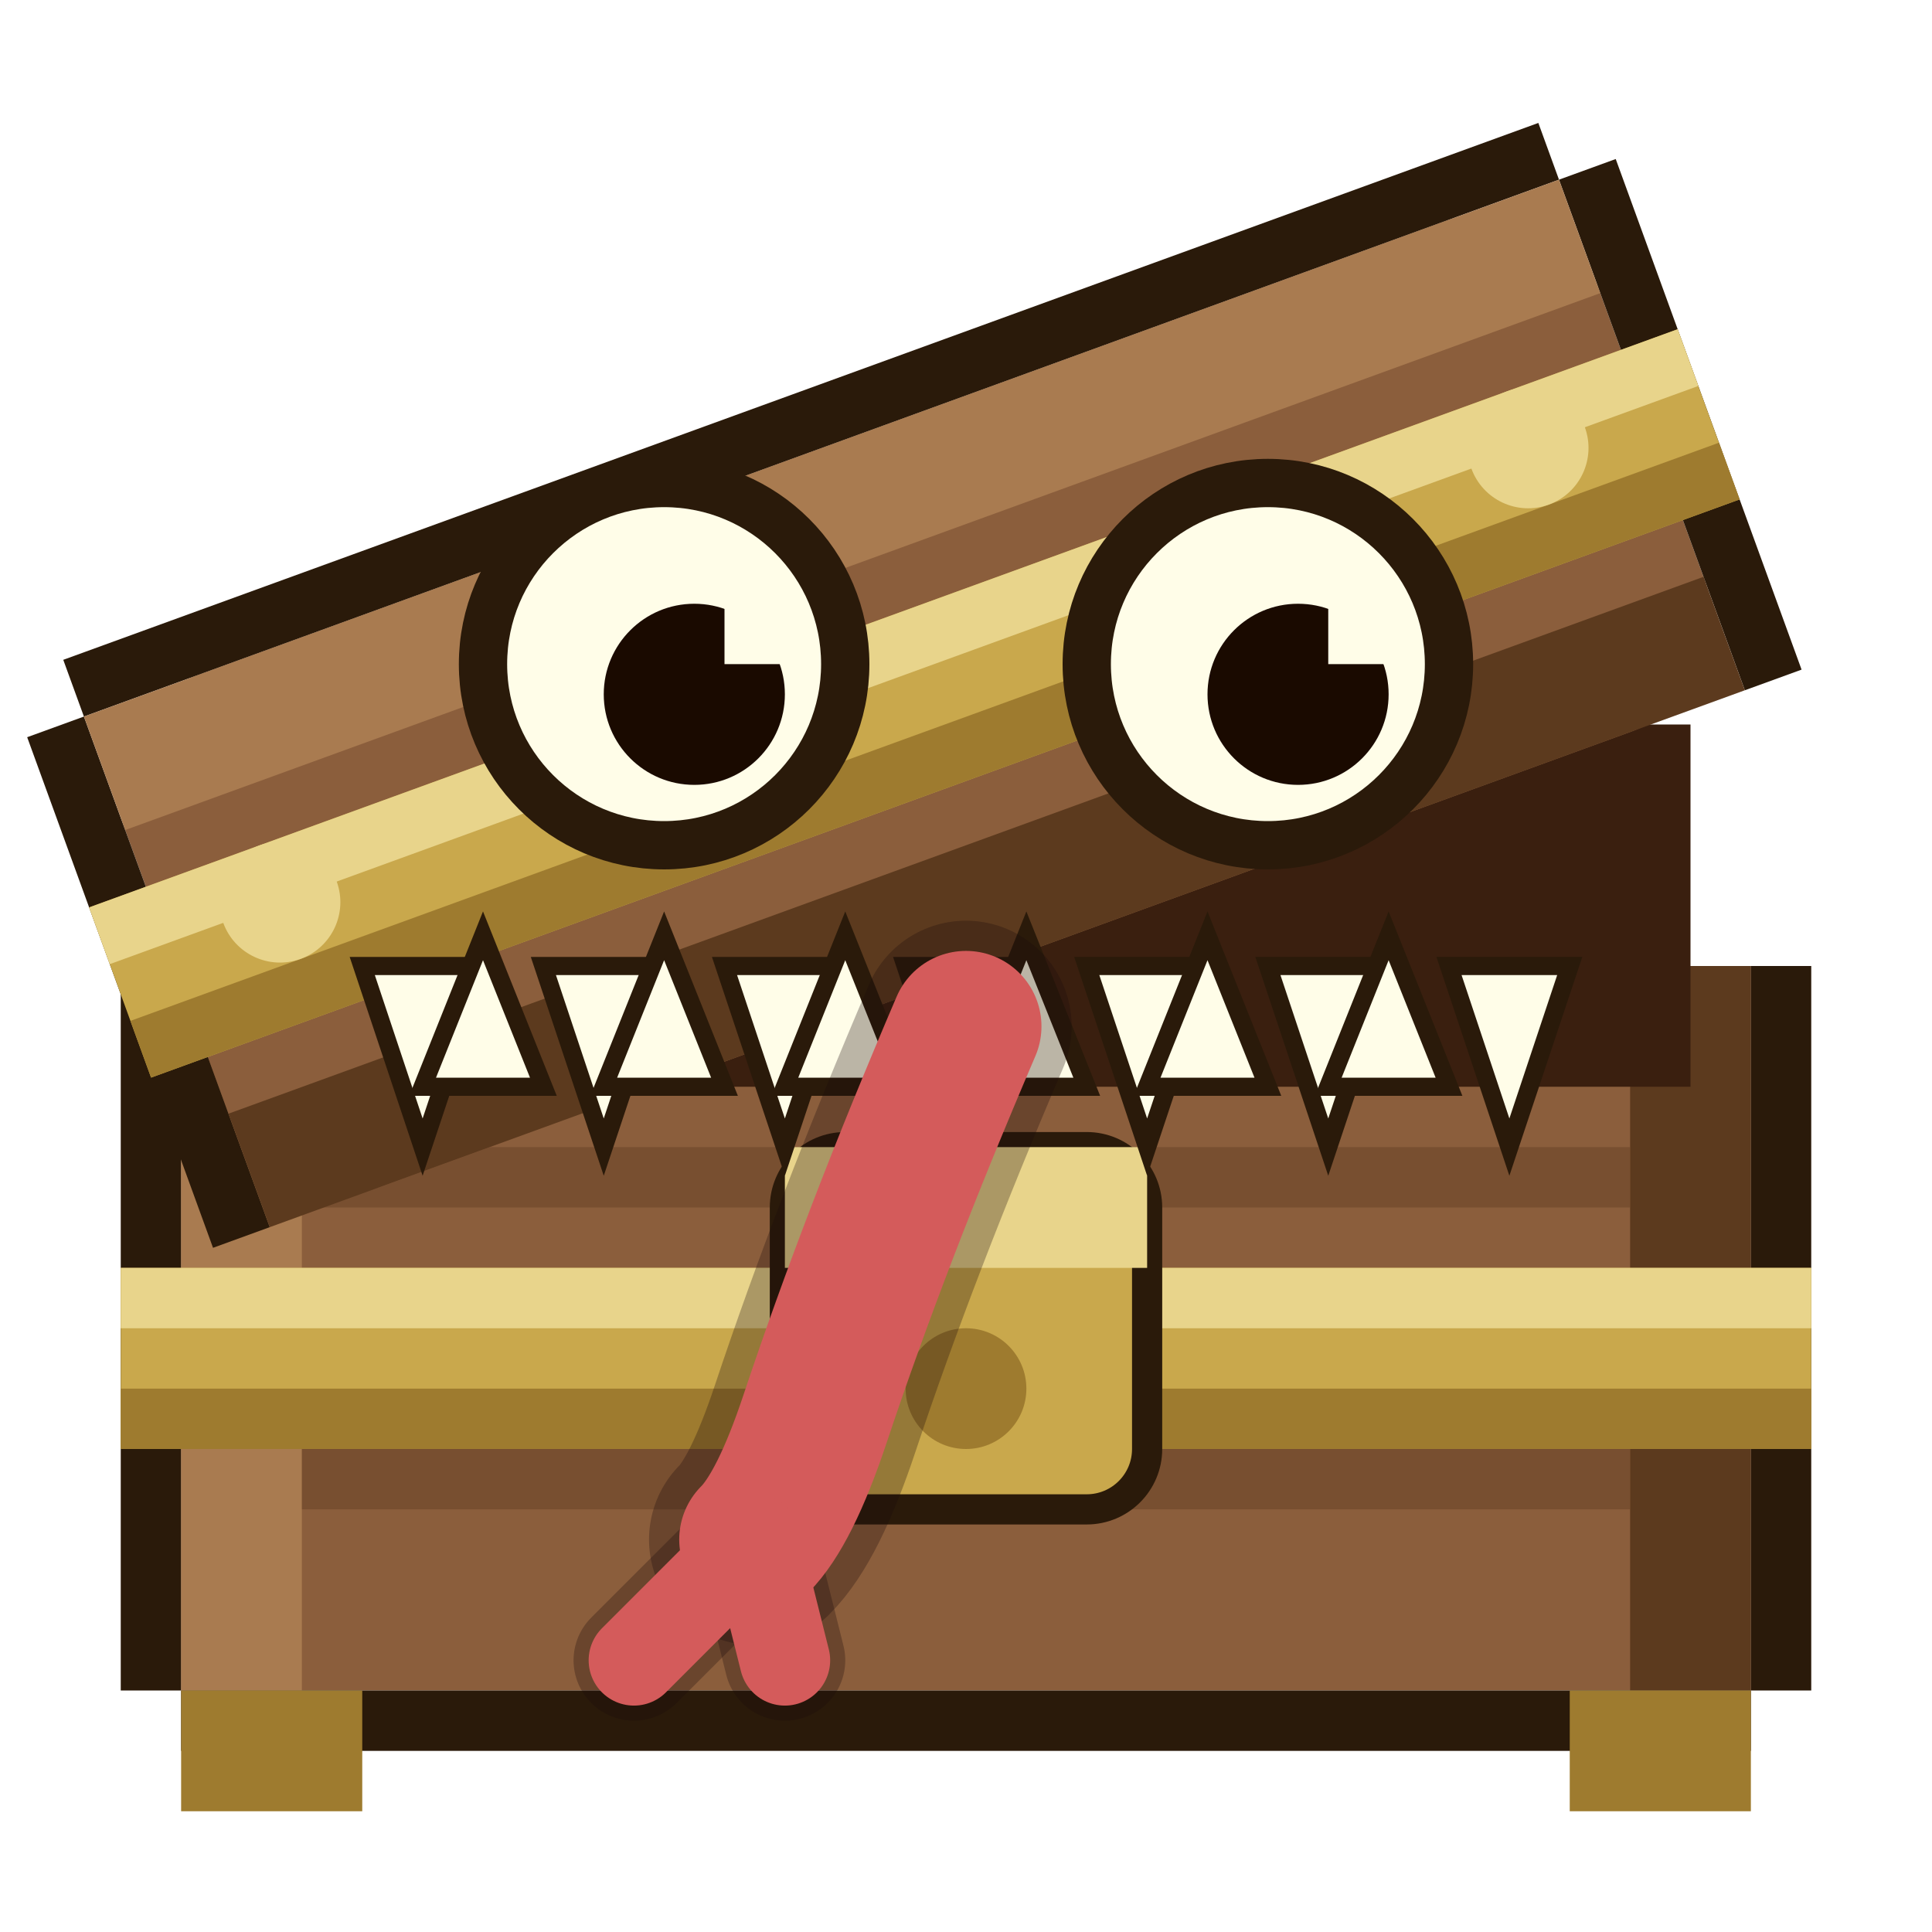
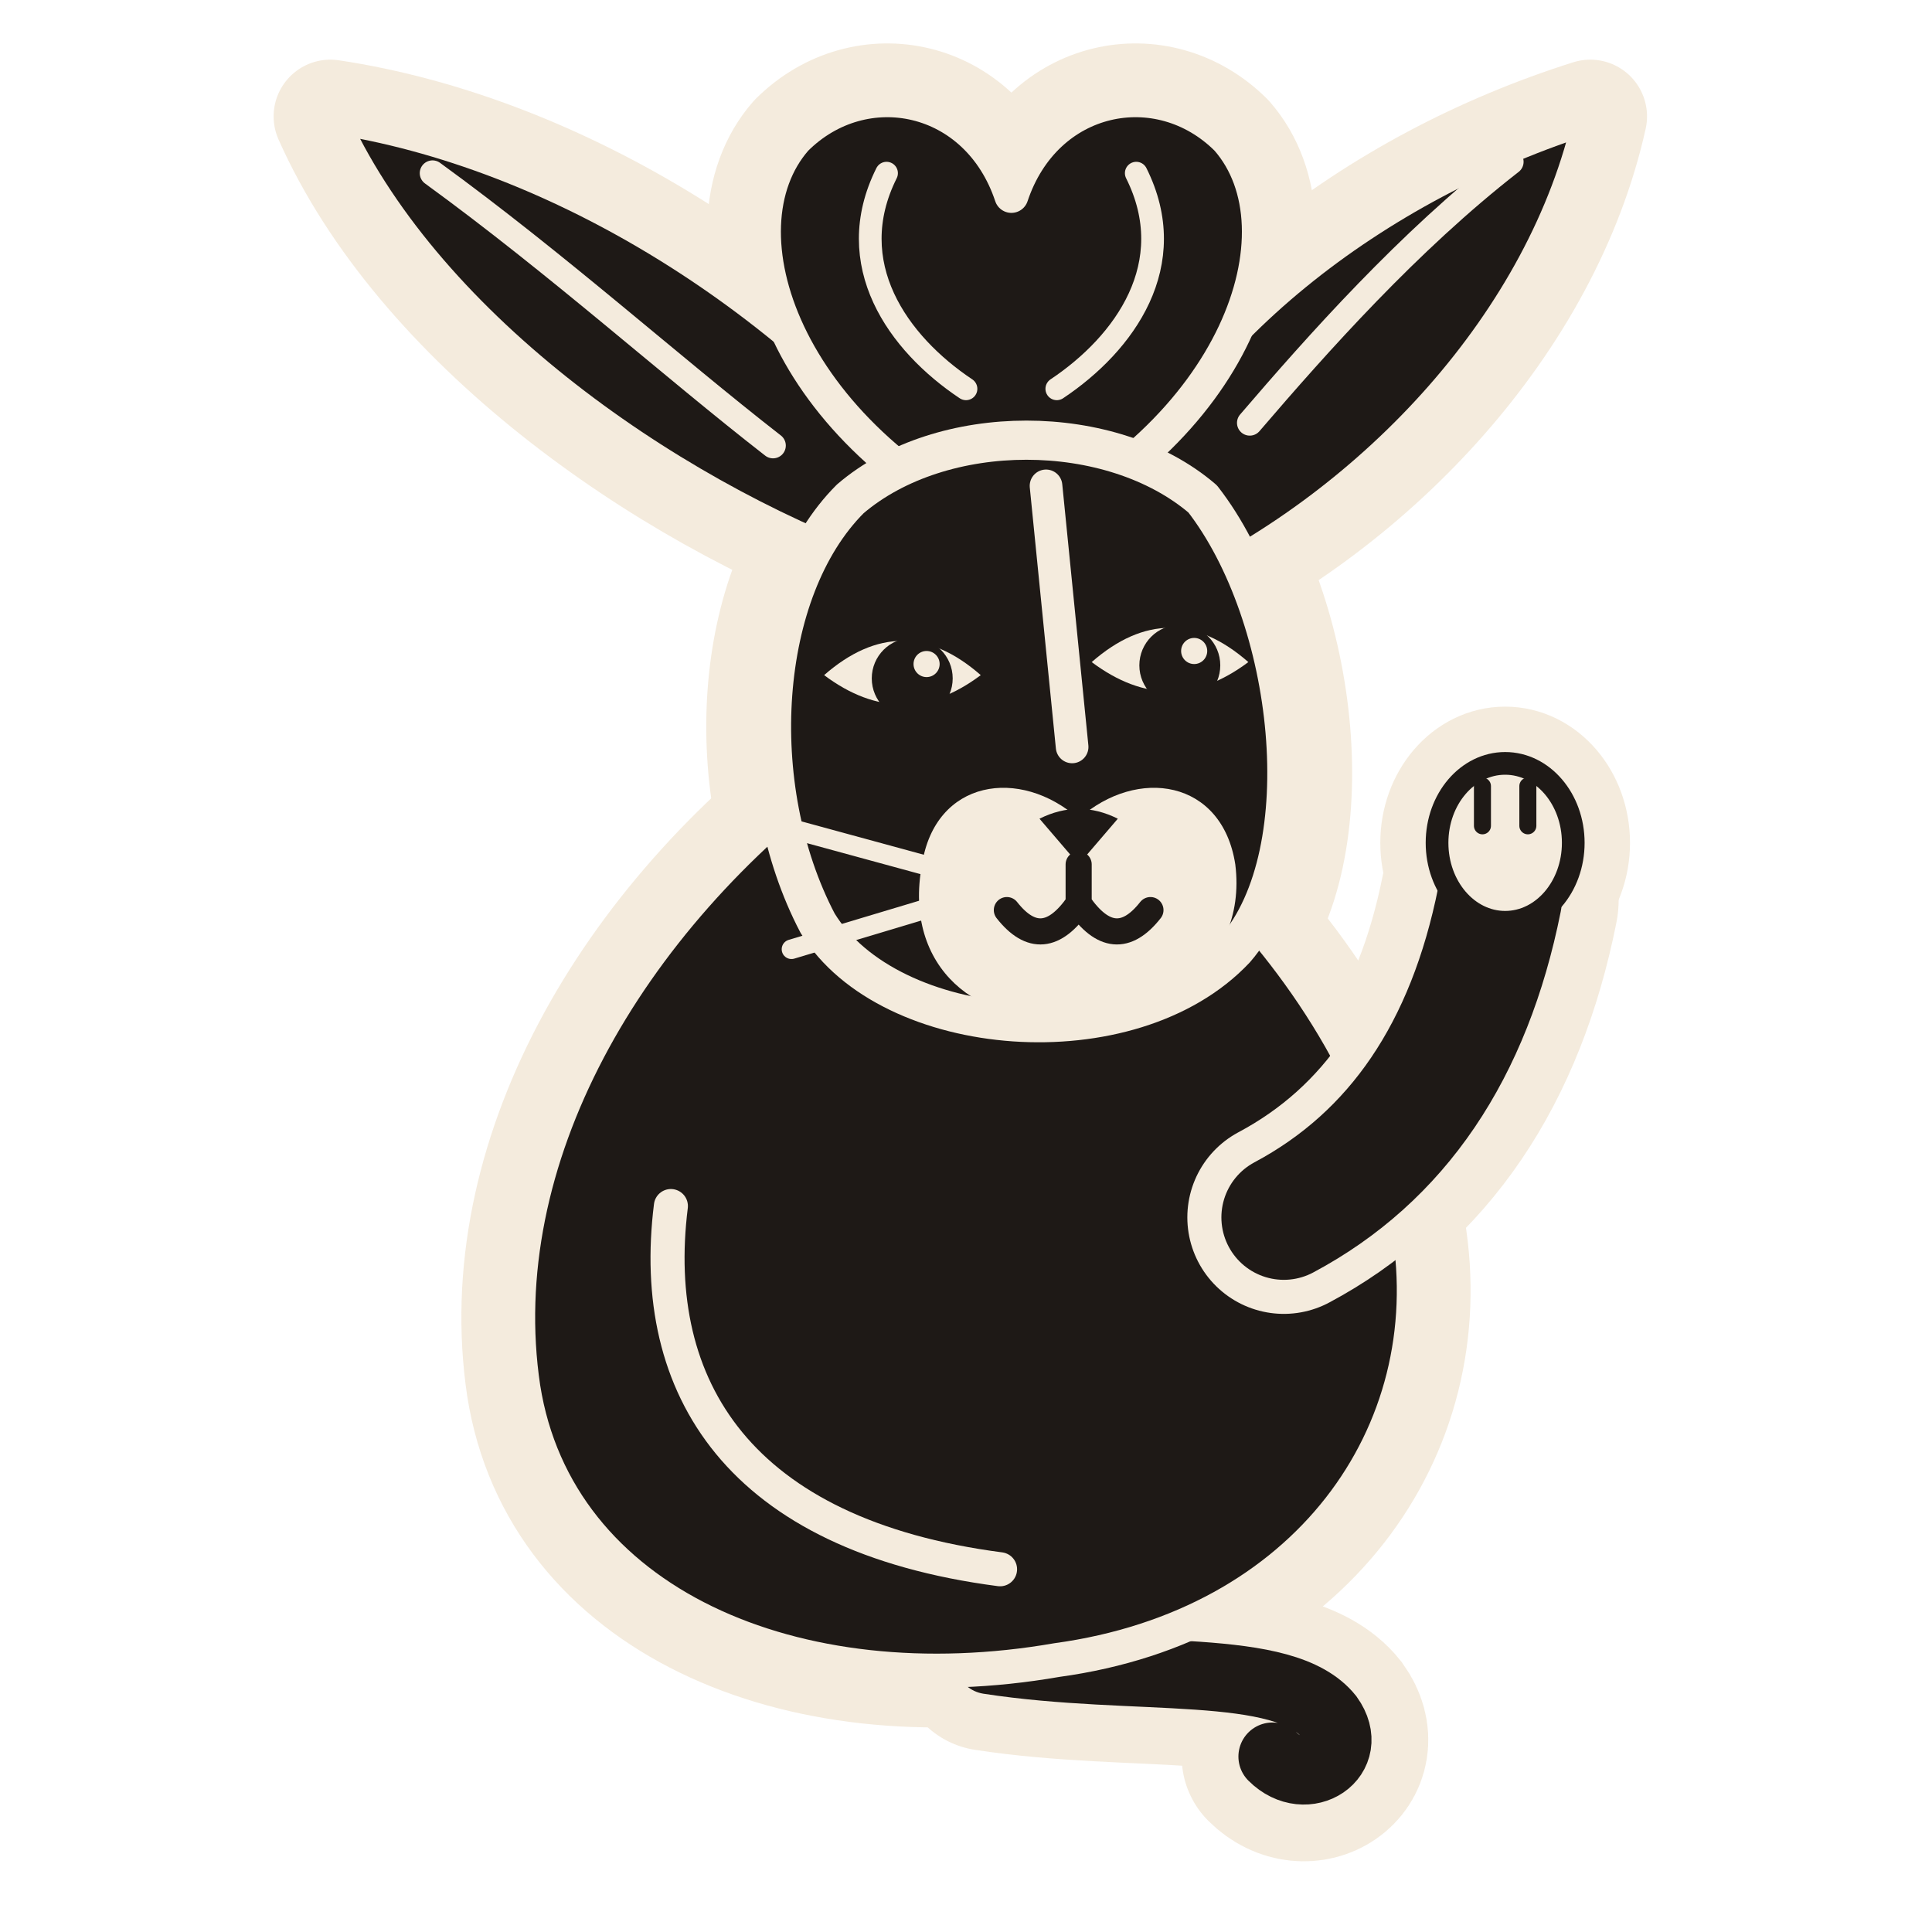
<svg xmlns="http://www.w3.org/2000/svg" viewBox="0 0 32 32" shape-rendering="geometricPrecision">
  <style>
-     .body { animation: wave 1s ease-in-out infinite; transform-origin: 16px 16px; }
+     .body { animation: rock 1s ease-in-out infinite; transform-origin: 16px 20px; }
+     .curl { animation: curl 0.35s ease-in-out infinite; transform-origin: 16.4px 28.4px; }
    .eye { animation: blink 4s ease-in-out infinite; }
-     .eye-l { transform-origin: 11px 11px; }
-     .eye-r { transform-origin: 21px 11px; }
-     .tongue { animation: tongue 0.4s ease-in-out infinite; transform-origin: 16px 17px; }
-     @keyframes wave { 0%, 100% { transform: rotate(0deg); } 25% { transform: rotate(-5deg); } 75% { transform: rotate(5deg); } }
+     .eye-l { transform-origin: 15.2px 11.3px; }
+     .eye-r { transform-origin: 19.3px 11.1px; }
+     .wave { animation: wave 0.8s ease-in-out infinite; transform-origin: 21.6px 20.6px; }
+     @keyframes rock { 0%, 100% { transform: rotate(0deg); } 25% { transform: rotate(-4deg); } 75% { transform: rotate(4deg); } }
    @keyframes blink { 0%, 92%, 100% { transform: scaleY(1); } 95% { transform: scaleY(0.15); } }
-     @keyframes tongue { 0%, 100% { transform: rotate(0deg); } 30% { transform: rotate(3deg); } 70% { transform: rotate(-3deg); } }
+     @keyframes wave { 0%, 100% { transform: rotate(0deg); } 50% { transform: rotate(-25deg); } }
+     @keyframes curl { 0%, 100% { transform: rotate(-8deg); } 50% { transform: rotate(8deg); } }
    @media (prefers-reduced-motion: reduce) { [class] { animation: none; } }
  </style>
-   <g class="body">
-     <rect x="3" y="16" width="26" height="12" fill="#8B5E3C" />
-     <rect x="2" y="16" width="1" height="12" fill="#2A1A0A" />
-     <rect x="29" y="16" width="1" height="12" fill="#2A1A0A" />
-     <rect x="3" y="28" width="26" height="1" fill="#2A1A0A" />
-     <rect x="3" y="16" width="2" height="12" fill="#A97B50" />
-     <rect x="27" y="16" width="2" height="12" fill="#5C3A1E" />
-     <rect x="5" y="19" width="22" height="1" fill="#5C3A1E" opacity="0.4" />
-     <rect x="5" y="24" width="22" height="1" fill="#5C3A1E" opacity="0.4" />
-     <rect x="2" y="21" width="28" height="3" fill="#C9A84C" />
-     <rect x="2" y="21" width="28" height="1" fill="#E8D48B" />
-     <rect x="2" y="23" width="28" height="1" fill="#9E7B2F" />
-     <rect x="13" y="19" width="6" height="6" rx="1" fill="#C9A84C" stroke="#2A1A0A" stroke-width="0.5" />
-     <rect x="13" y="19" width="6" height="2" fill="#E8D48B" />
-     <rect x="15" y="22" width="2" height="2" rx="1" fill="#9E7B2F" />
-     <rect x="3" y="28" width="3" height="2" fill="#9E7B2F" />
-     <rect x="26" y="28" width="3" height="2" fill="#9E7B2F" />
-     <rect x="4" y="12" width="24" height="6" fill="#3A1F0F" />
-     <g transform="rotate(-20 16 14)">
-       <rect x="3" y="7" width="26" height="9" rx="2" fill="#8B5E3C" />
-       <rect x="2" y="7" width="1" height="9" fill="#2A1A0A" />
-       <rect x="29" y="7" width="1" height="9" fill="#2A1A0A" />
-       <rect x="3" y="6" width="26" height="1" fill="#2A1A0A" />
-       <rect x="3" y="7" width="26" height="2" fill="#A97B50" />
-       <rect x="3" y="14" width="26" height="2" fill="#5C3A1E" />
-       <rect x="2" y="10" width="28" height="3" fill="#C9A84C" />
-       <rect x="2" y="10" width="28" height="1" fill="#E8D48B" />
-       <rect x="2" y="12" width="28" height="1" fill="#9E7B2F" />
-       <circle cx="5" cy="11" r="1" fill="#E8D48B" />
-       <circle cx="27" cy="11" r="1" fill="#E8D48B" />
-     </g>
-     <g class="eye eye-l">
-       <ellipse cx="11" cy="11" rx="3" ry="3" fill="#FFFDE8" stroke="#2A1A0A" stroke-width="0.8" />
-       <circle cx="11.5" cy="11.5" r="1.5" fill="#1A0A00" />
-       <rect x="12" y="10" width="1" height="1" fill="#FFFDE8" />
-     </g>
-     <g class="eye eye-r">
-       <ellipse cx="21" cy="11" rx="3" ry="3" fill="#FFFDE8" stroke="#2A1A0A" stroke-width="0.8" />
-       <circle cx="21.5" cy="11.5" r="1.5" fill="#1A0A00" />
-       <rect x="22" y="10" width="1" height="1" fill="#FFFDE8" />
-     </g>
-     <g>
-       <polygon points="6,16 8,16 7,19" fill="#FFFDE8" stroke="#2A1A0A" stroke-width="0.3" />
-       <polygon points="9,16 11,16 10,19" fill="#FFFDE8" stroke="#2A1A0A" stroke-width="0.3" />
-       <polygon points="12,16 14,16 13,19" fill="#FFFDE8" stroke="#2A1A0A" stroke-width="0.3" />
-       <polygon points="15,16 17,16 16,19" fill="#FFFDE8" stroke="#2A1A0A" stroke-width="0.3" />
-       <polygon points="18,16 20,16 19,19" fill="#FFFDE8" stroke="#2A1A0A" stroke-width="0.3" />
-       <polygon points="21,16 23,16 22,19" fill="#FFFDE8" stroke="#2A1A0A" stroke-width="0.3" />
-       <polygon points="24,16 26,16 25,19" fill="#FFFDE8" stroke="#2A1A0A" stroke-width="0.3" />
-       <polygon points="7,18 9,18 8,15.5" fill="#FFFDE8" stroke="#2A1A0A" stroke-width="0.3" />
-       <polygon points="10,18 12,18 11,15.5" fill="#FFFDE8" stroke="#2A1A0A" stroke-width="0.3" />
-       <polygon points="13,18 15,18 14,15.5" fill="#FFFDE8" stroke="#2A1A0A" stroke-width="0.3" />
-       <polygon points="16,18 18,18 17,15.5" fill="#FFFDE8" stroke="#2A1A0A" stroke-width="0.3" />
-       <polygon points="19,18 21,18 20,15.5" fill="#FFFDE8" stroke="#2A1A0A" stroke-width="0.3" />
-       <polygon points="22,18 24,18 23,15.5" fill="#FFFDE8" stroke="#2A1A0A" stroke-width="0.3" />
-     </g>
-     <g class="tongue">
-       <path d="M16 17 Q14.5 20.5 13.5 23.5 Q13 25 12.5 25.5" fill="none" stroke="#1A0A0A" stroke-width="3.5" stroke-linecap="round" opacity="0.3" />
-       <path d="M12.5 25.5 L10.5 27.5" fill="none" stroke="#1A0A0A" stroke-width="2" stroke-linecap="round" opacity="0.3" />
-       <path d="M12.5 25.5 L13 27.5" fill="none" stroke="#1A0A0A" stroke-width="2" stroke-linecap="round" opacity="0.3" />
-       <path d="M16 17 Q14.5 20.5 13.5 23.5 Q13 25 12.5 25.5" fill="none" stroke="#D45B5B" stroke-width="2.5" stroke-linecap="round" />
-       <path d="M12.5 25.5 L10.5 27.5" fill="none" stroke="#D45B5B" stroke-width="1.5" stroke-linecap="round" />
-       <path d="M12.5 25.5 L13 27.5" fill="none" stroke="#D45B5B" stroke-width="1.5" stroke-linecap="round" />
+   <g transform="matrix(0.94 0 0 0.94 0.96 0.8)">
+     <g class="body">
+       <path class="curl" d="M16.4 28.4 C 19 28.8, 21.6 28.4, 22.4 29.4 C 22.9 30.1, 22 30.7, 21.4 30.1" fill="none" stroke="#F4EBDD" stroke-width="3.2" stroke-linecap="round" />
+       <path d="M13.8 12.6 C 10 15.4, 7.6 19.6, 8.2 23.6 C 8.8 27.4, 13 29.2, 17.6 28.4 C 22 27.8, 24.4 24.4, 23.8 20.8 C 23.4 18.2, 21.8 16, 20.4 14.6 Z" fill="#F4EBDD" stroke="#F4EBDD" stroke-width="2.0" stroke-linejoin="round" />
+       <path class="ear-l" d="M14.4 9.2 C 10.6 7.8, 6.4 4.8, 4.8 1.2 C 8.8 1.8, 13 4.4, 15.8 8 Z" fill="#F4EBDD" stroke="#F4EBDD" stroke-width="2.0" stroke-linejoin="round" />
+       <path class="ear-r" d="M18.4 8.4 C 19.8 5, 23.2 2.4, 27 1.2 C 26.2 4.8, 23.2 8, 19.8 9.6 Z" fill="#F4EBDD" stroke="#F4EBDD" stroke-width="2.0" stroke-linejoin="round" />
+       <path d="M16.8 8.6 C 12.8 6.8, 11.6 3.2, 13 1.6 C 14.2 0.4, 16.2 0.8, 16.8 2.6 C 17.4 0.8, 19.4 0.4, 20.6 1.6 C 22 3.2, 20.8 6.8, 16.8 8.6 Z" fill="#F4EBDD" stroke="#F4EBDD" stroke-width="2.0" stroke-linejoin="round" />
+       <path transform="matrix(1.15 0 0 1.15 -2.6 -1.95)" d="M14.4 8.6 C 13 10, 12.8 13, 13.9 15.1 C 15 16.9, 18.7 17.2, 20.3 15.5 C 21.6 14, 21.2 10.4, 19.8 8.6 C 18.4 7.4, 15.8 7.4, 14.4 8.6 Z" fill="#F4EBDD" stroke="#F4EBDD" stroke-width="2.0" stroke-linejoin="round" />
+       <g class="wave">
+         <path d="M21.6 20.6 Q 24.6 19 25.4 15" fill="none" stroke="#F4EBDD" stroke-width="4.2" stroke-linecap="round" />
+         <ellipse cx="25.5" cy="14" rx="1.2" ry="1.4" fill="#F4EBDD" stroke="#F4EBDD" stroke-width="2.0" />
+       </g>
+       <path class="curl" d="M16.4 28.4 C 19 28.8, 21.6 28.4, 22.4 29.4 C 22.9 30.1, 22 30.7, 21.4 30.1" fill="none" stroke="#F4EBDD" stroke-width="2.4" stroke-linecap="round" />
+       <path class="curl" d="M16.4 28.4 C 19 28.8, 21.6 28.4, 22.4 29.4 C 22.9 30.1, 22 30.7, 21.4 30.1" fill="none" stroke="#1E1916" stroke-width="1.2" stroke-linecap="round" />
+       <path d="M13.8 12.6 C 10 15.4, 7.6 19.6, 8.2 23.6 C 8.8 27.4, 13 29.2, 17.6 28.4 C 22 27.8, 24.4 24.4, 23.8 20.8 C 23.4 18.2, 21.8 16, 20.4 14.6 Z" fill="#1E1916" stroke="#F4EBDD" stroke-width="0.6" stroke-linejoin="round" />
+       <path class="ear-l" d="M14.4 9.2 C 10.6 7.8, 6.4 4.8, 4.8 1.2 C 8.8 1.8, 13 4.4, 15.8 8 Z" fill="#1E1916" stroke="#F4EBDD" stroke-width="0.6" stroke-linejoin="round" />
+       <path class="ear-r" d="M18.4 8.4 C 19.8 5, 23.2 2.4, 27 1.2 C 26.2 4.8, 23.2 8, 19.8 9.6 Z" fill="#1E1916" stroke="#F4EBDD" stroke-width="0.6" stroke-linejoin="round" />
+       <path d="M16.8 8.6 C 12.8 6.8, 11.6 3.2, 13 1.6 C 14.2 0.4, 16.2 0.8, 16.8 2.6 C 17.4 0.8, 19.4 0.4, 20.6 1.6 C 22 3.2, 20.8 6.8, 16.8 8.6 Z" fill="#1E1916" stroke="#F4EBDD" stroke-width="0.6" stroke-linejoin="round" />
+       <path transform="matrix(1.15 0 0 1.15 -2.6 -1.95)" d="M14.4 8.6 C 13 10, 12.8 13, 13.9 15.1 C 15 16.9, 18.7 17.2, 20.3 15.5 C 21.6 14, 21.2 10.4, 19.8 8.6 C 18.4 7.4, 15.8 7.4, 14.4 8.6 Z" fill="#1E1916" stroke="#F4EBDD" stroke-width="0.6" stroke-linejoin="round" />
+       <g class="wave">
+         <path d="M21.6 20.6 Q 24.6 19 25.4 15" fill="none" stroke="#F4EBDD" stroke-width="3.4" stroke-linecap="round" />
+         <path d="M21.6 20.6 Q 24.6 19 25.4 15" fill="none" stroke="#1E1916" stroke-width="2.2" stroke-linecap="round" />
+         <ellipse cx="25.5" cy="14" rx="1.2" ry="1.4" fill="#F4EBDD" stroke="#1E1916" stroke-width="0.4" />
+         <path d="M25.1 13 L 25.1 13.7 M25.9 13 L 25.9 13.7" stroke="#1E1916" stroke-width="0.3" stroke-linecap="round" />
+       </g>
+       <path d="M10.8 20.4 C 10.4 23.6, 12 26.2, 16.6 26.8" fill="none" stroke="#F4EBDD" stroke-width="0.6" stroke-linecap="round" />
+       <path d="M6.6 2.2 C 8.8 3.8, 10.8 5.6, 12.6 7 M25.6 2 C 23.8 3.4, 22.2 5.2, 21 6.6" fill="none" stroke="#F4EBDD" stroke-width="0.45" stroke-linecap="round" />
+       <path d="M14.6 2.2 C 13.8 3.8, 14.8 5.2, 16 6 M19 2.2 C 19.8 3.8, 18.8 5.2, 17.6 6" fill="none" stroke="#F4EBDD" stroke-width="0.4" stroke-linecap="round" />
+       <g transform="matrix(1.15 0 0 1.15 -2.6 -1.95)">
+         <path d="M17.4 8.4 L 17.8 12.4" fill="none" stroke="#F4EBDD" stroke-width="0.5" stroke-linecap="round" />
+         <path d="M15.5 14.2 C 15.2 15.8, 16.4 16.7, 17.7 16.5 C 19 16.7, 20.5 15.8, 20.3 14.2 C 20.1 12.9, 18.8 12.7, 17.9 13.5 C 17 12.7, 15.7 12.9, 15.5 14.2 Z" fill="#F4EBDD" />
+         <path d="M15.5 14.2 L 13.3 13.6 M15.5 14.9 L 13.5 15.5" fill="none" stroke="#F4EBDD" stroke-width="0.3" stroke-linecap="round" />
+         <path d="M17.3 13.5 Q 17.9 13.2 18.5 13.5 L 17.9 14.2 Z" fill="#1E1916" />
+         <g class="eye eye-l">
+           <path d="M14.0 11.3 Q 15.2 10.25 16.4 11.3 Q 15.2 12.2 14.0 11.3 Z" fill="#F4EBDD" />
+           <circle cx="15.35" cy="11.35" r="0.62" fill="#1E1916" />
+           <circle cx="15.57" cy="11.13" r="0.2" fill="#F4EBDD" />
+         </g>
+         <g class="eye eye-r">
+           <path d="M18.1 11.1 Q 19.3 10.05 20.5 11.1 Q 19.3 12.0 18.1 11.1 Z" fill="#F4EBDD" />
+           <circle cx="19.45" cy="11.15" r="0.62" fill="#1E1916" />
+           <circle cx="19.67" cy="10.93" r="0.2" fill="#F4EBDD" />
+         </g>
+         <path d="M17.9 14.2 L 17.9 14.8 M16.8 14.9 Q 17.35 15.6 17.9 14.8 Q 18.45 15.6 19 14.9" fill="none" stroke="#1E1916" stroke-width="0.4" stroke-linecap="round" stroke-linejoin="round" />
+       </g>
    </g>
  </g>
</svg>
